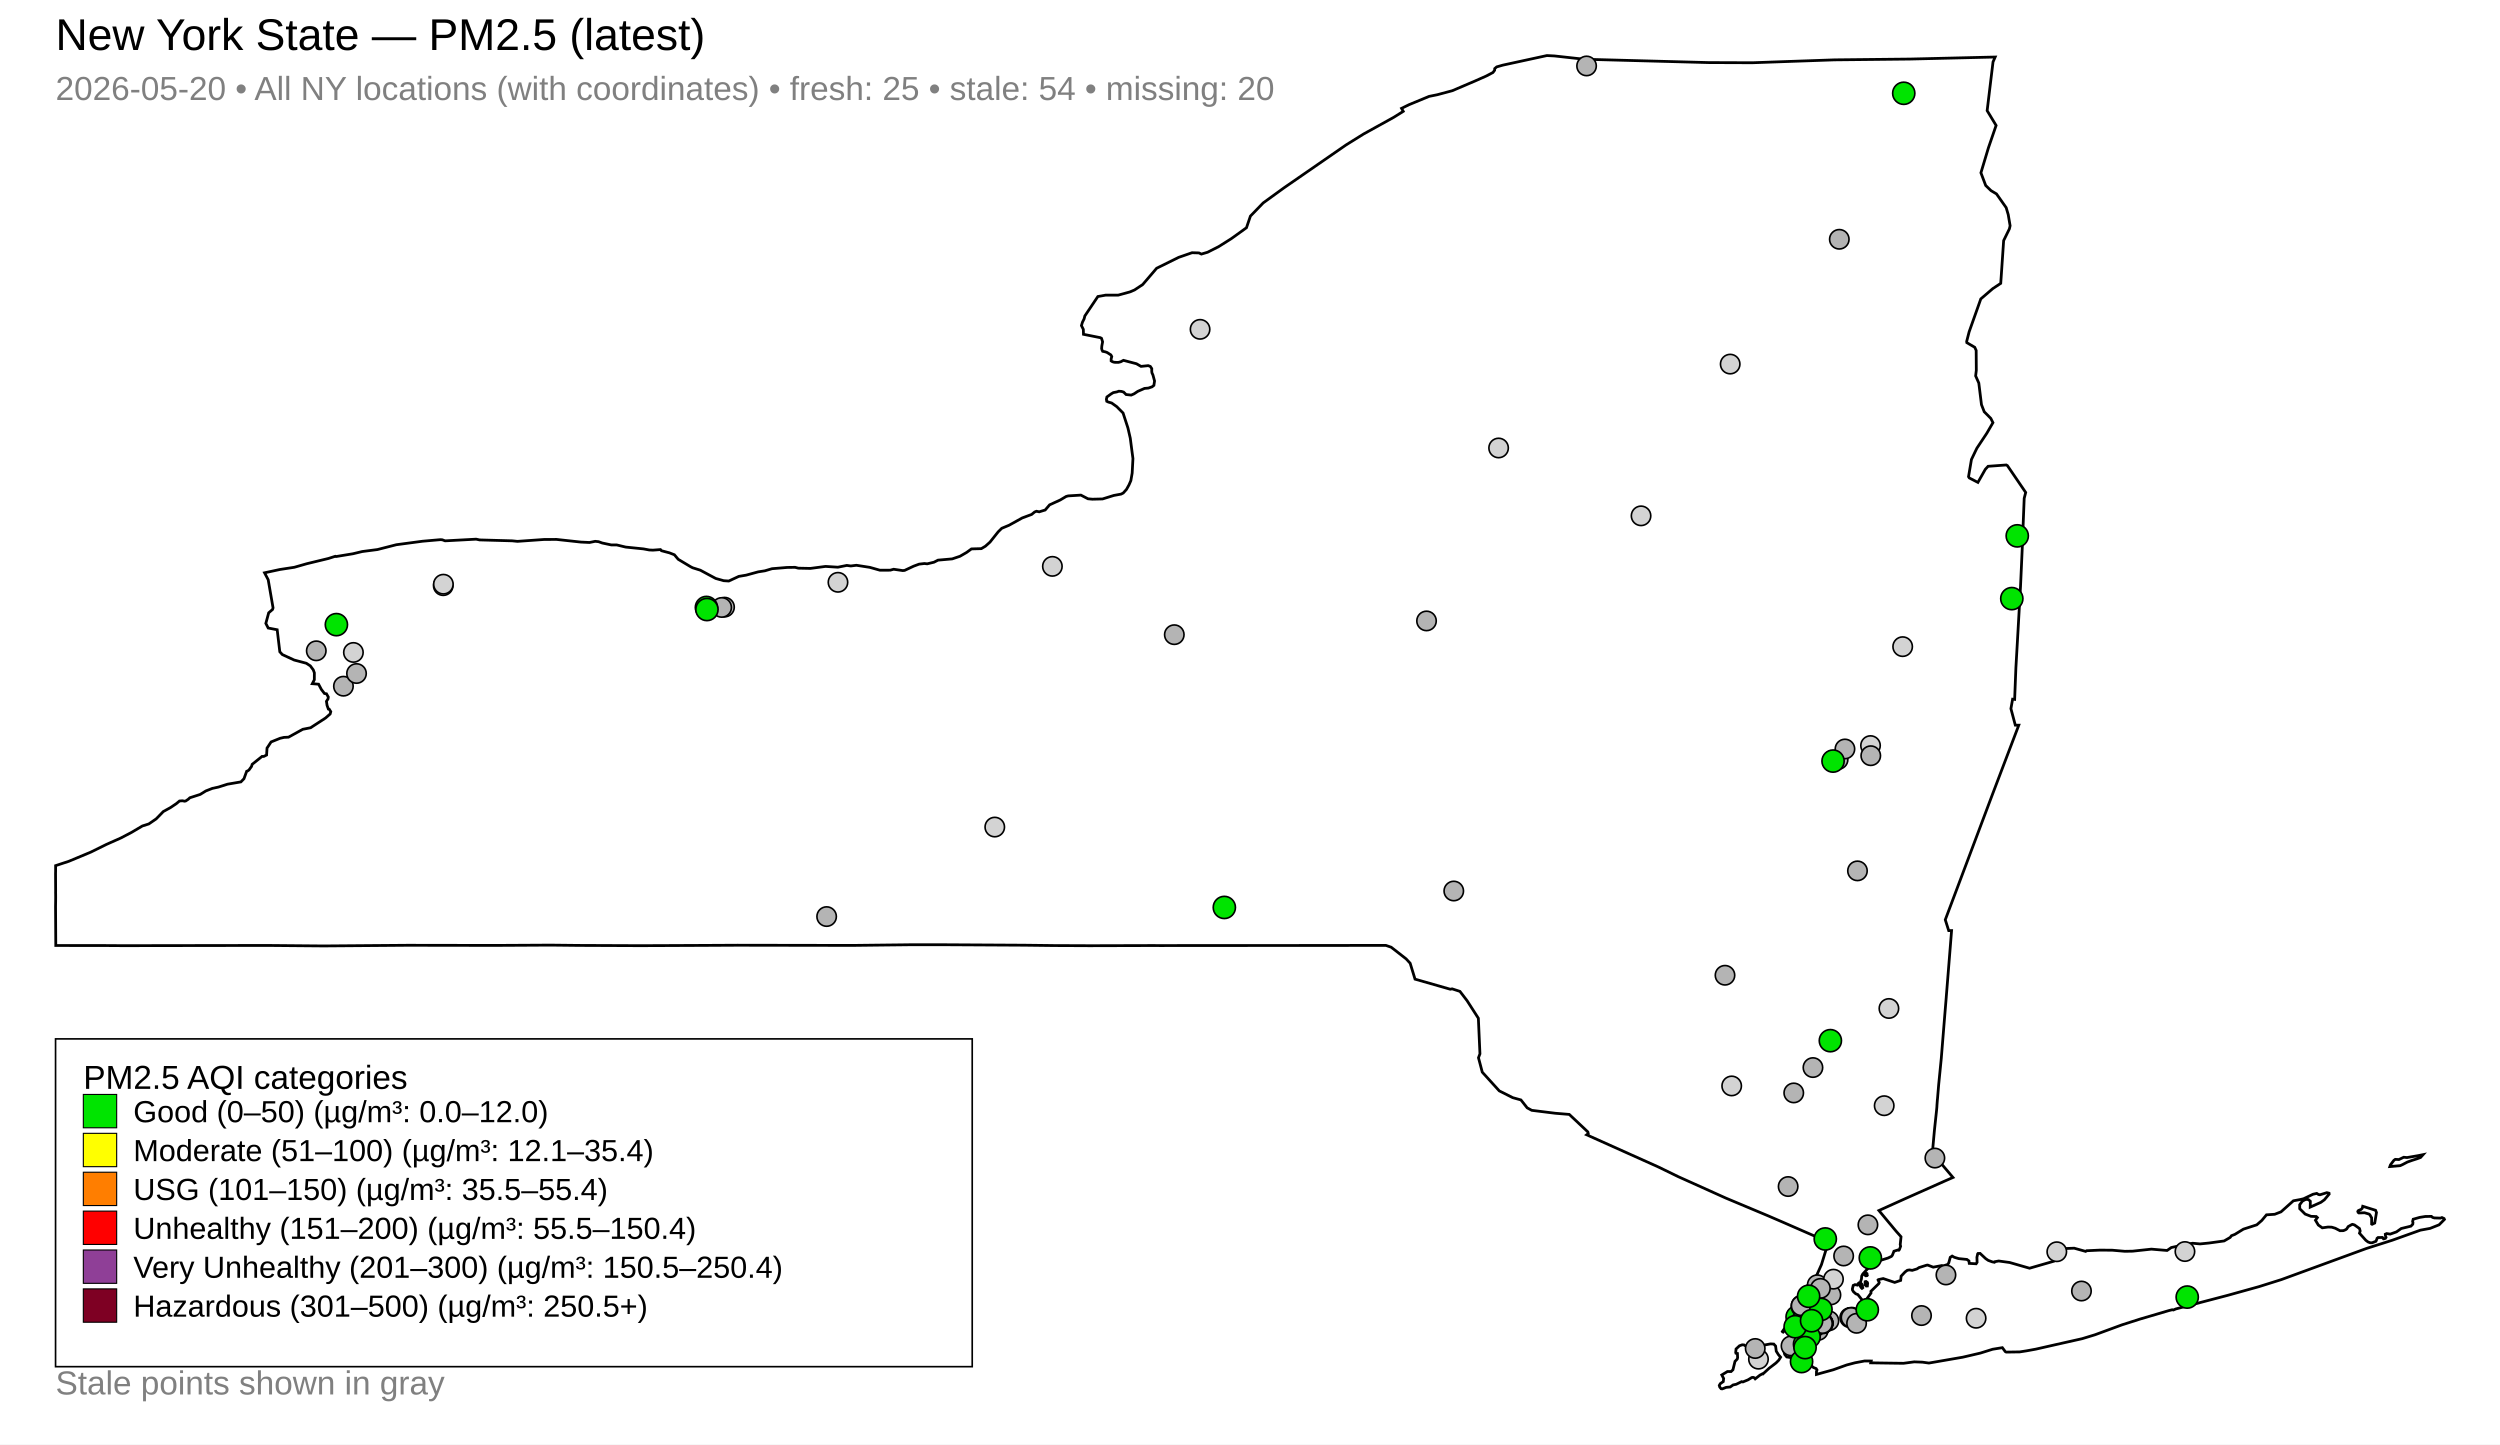
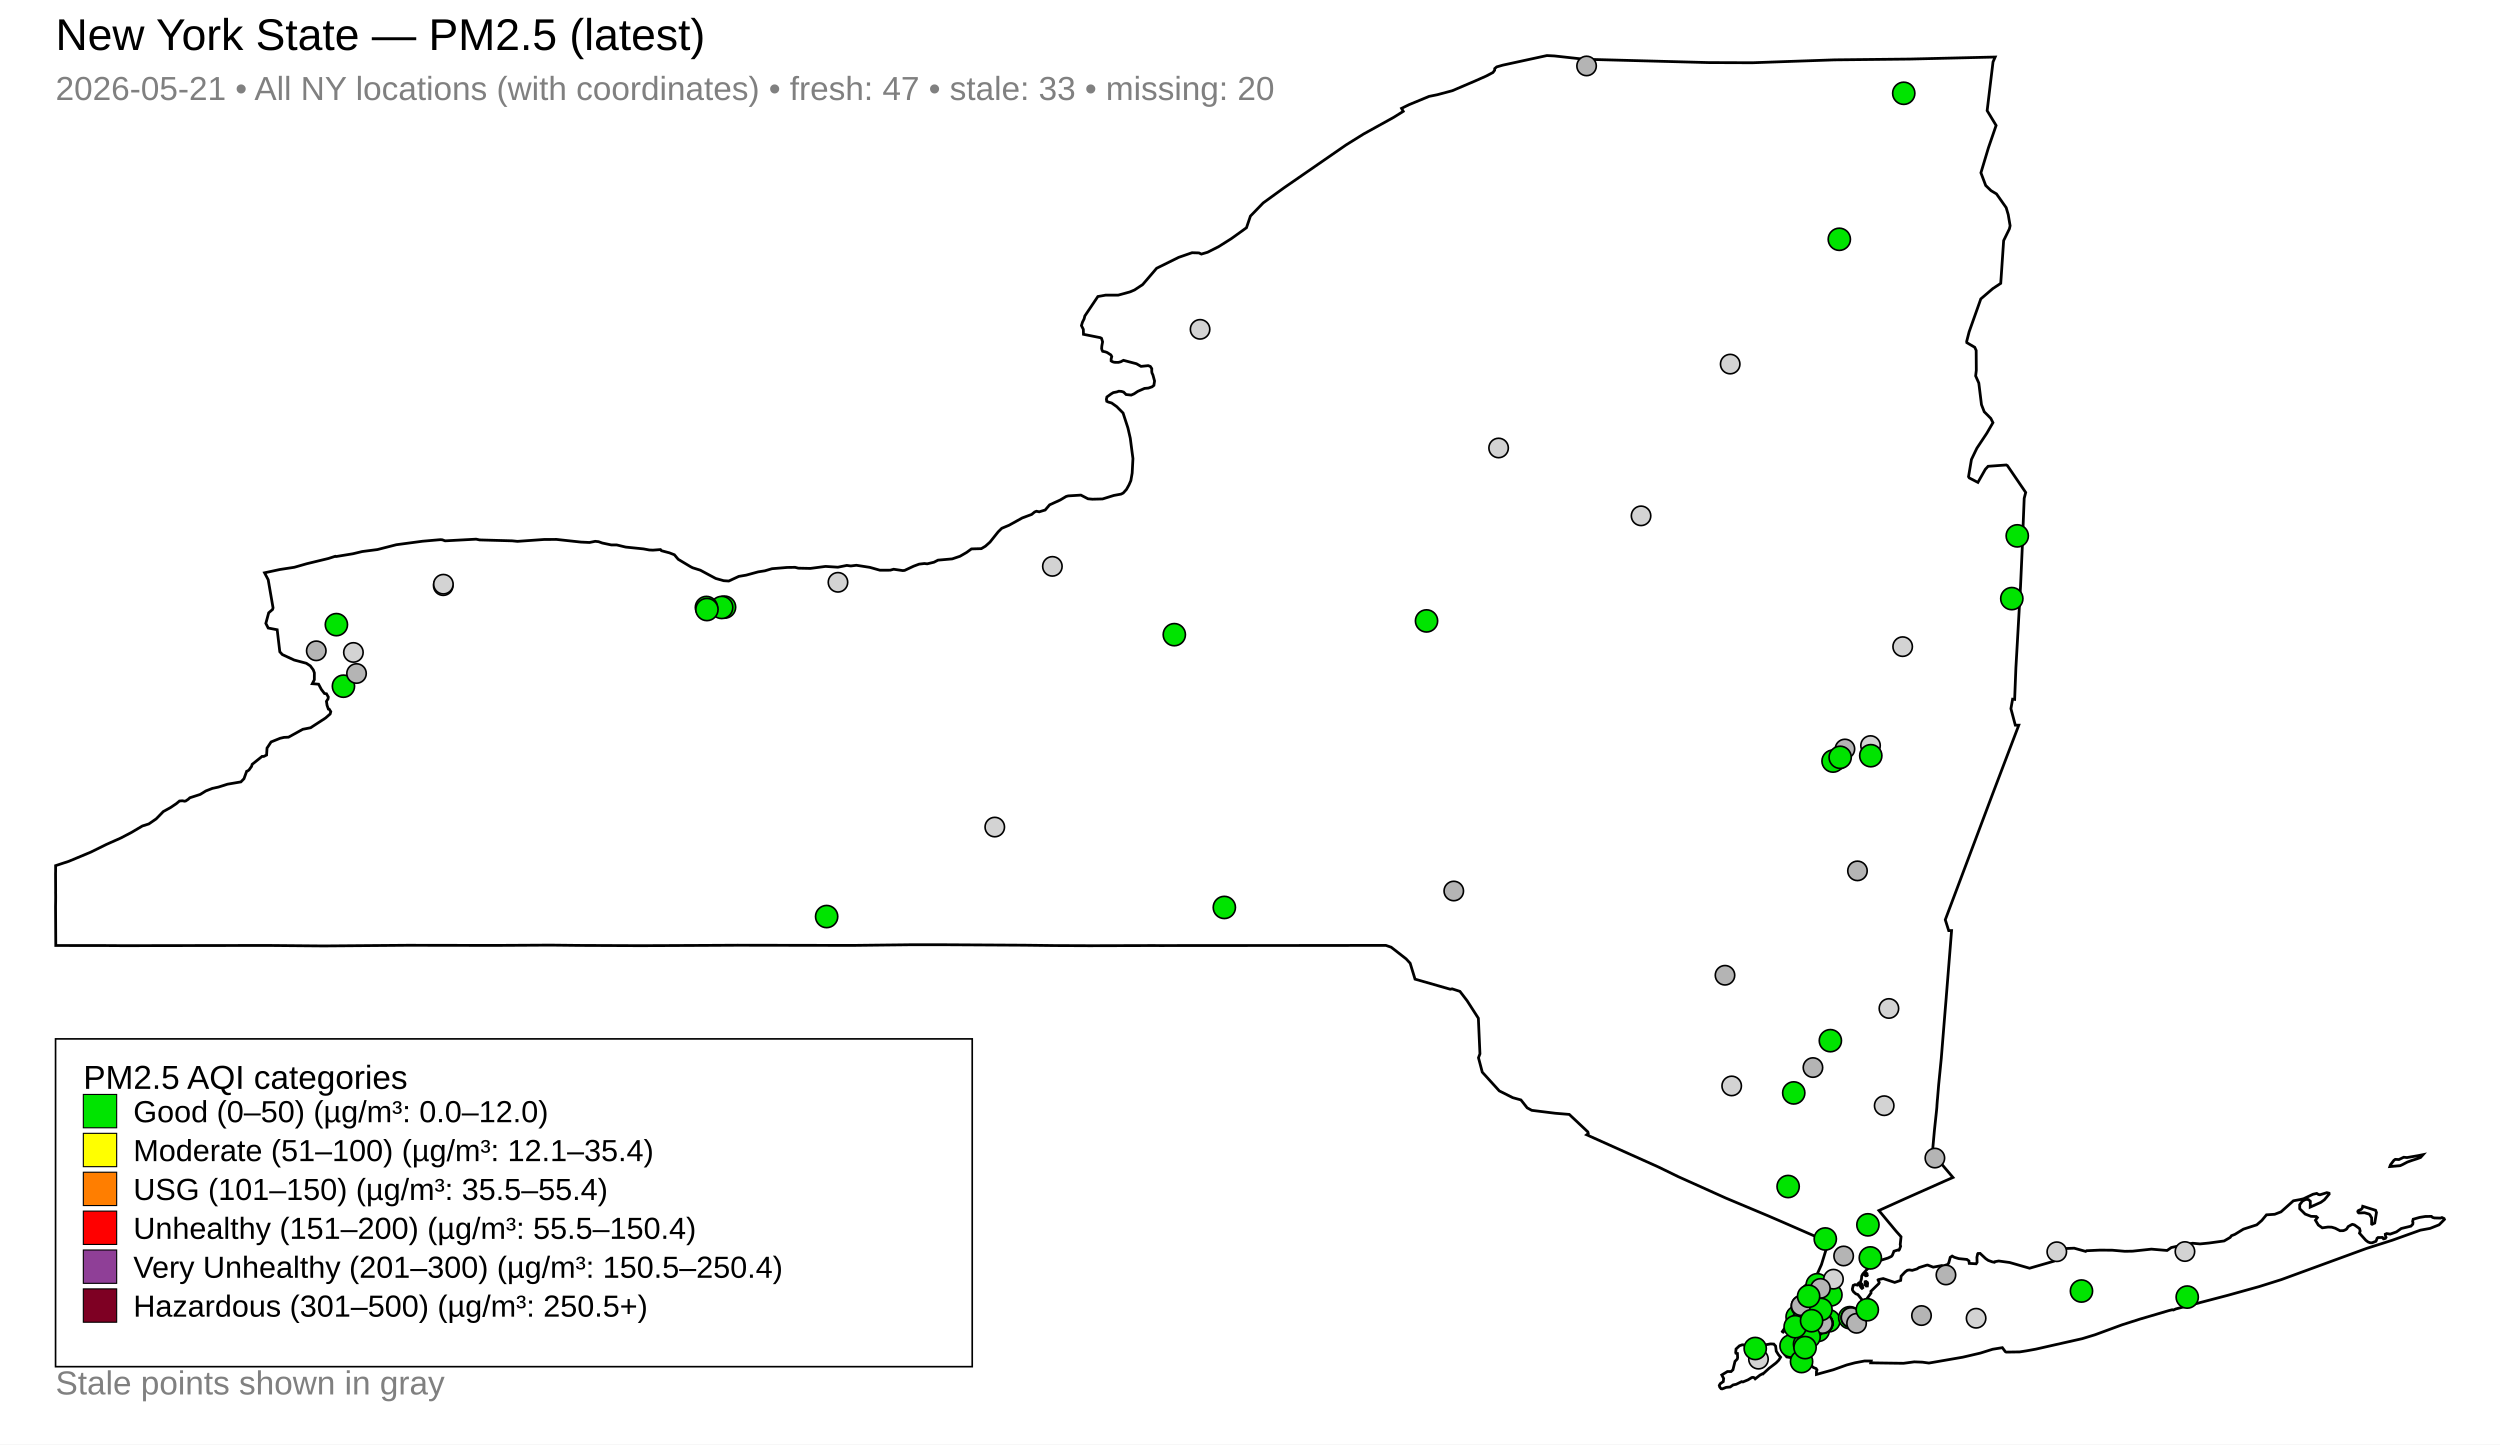
<svg xmlns="http://www.w3.org/2000/svg" width="900" height="520">
  <rect x="0" y="0" width="900" height="520" fill="white" />
  <text x="20" y="18" font-family="Arial, sans-serif" font-size="16">New York State — PM2.5 (latest)</text>
-   <text x="20" y="36" font-family="Arial, sans-serif" font-size="12" fill="gray">2026-05-20 • All NY locations (with coordinates) • fresh: 25 • stale: 54 • missing: 20</text>
+   <text x="20" y="36" font-family="Arial, sans-serif" font-size="12" fill="gray">2026-05-21 • All NY locations (with coordinates) • fresh: 47 • stale: 33 • missing: 20</text>
  <path d="M671.45,461.41 L671.76,461.32 L672.22,461.64 L672.35,461.97 L672.25,462.95 L671.86,462.98 L671.49,462.62 L671.42,461.90 L671.45,461.41 Z" fill="none" stroke="black" stroke-width="1" />
  <path d="M642.36,478.33 L642.45,478.27 L642.52,478.30 L642.67,478.45 L642.08,479.44 L641.97,479.57 L641.76,479.50 L641.65,479.36 L641.70,479.29 L642.36,478.33 Z" fill="none" stroke="black" stroke-width="1" />
  <path d="M631.09,495.85 L630.63,495.92 L629.30,496.74 L627.44,497.50 L626.99,497.39 L625.05,498.34 L623.91,498.58 L622.89,499.31 L621.43,499.45 L619.97,500.00 L619.59,499.94 L619.11,499.34 L618.94,498.75 L619.31,498.11 L620.38,497.37 L620.51,496.26 L619.84,494.98 L621.89,493.74 L623.20,493.75 L623.86,493.12 L624.60,490.10 L625.39,489.28 L625.54,488.77 L625.47,487.25 L624.94,487.17 L624.85,486.89 L624.98,485.63 L626.20,484.49 L627.20,484.13 L627.86,484.18 L628.29,484.48 L630.16,484.84 L633.73,484.48 L637.39,483.80 L638.55,483.86 L639.22,484.59 L639.45,486.43 L640.24,487.69 L641.02,488.58 L640.36,489.66 L639.38,490.65 L636.92,492.53 L634.68,494.60 L634.55,494.53 L633.57,495.05 L631.87,496.39 L631.55,496.00 L631.09,495.85 Z" fill="none" stroke="black" stroke-width="1" />
  <path d="M849.98,435.40 L850.40,435.00 L850.58,434.26 L855.20,435.70 L855.53,436.51 L854.90,440.30 L853.95,440.75 L853.79,440.66 L853.79,438.43 L853.14,437.30 L852.79,437.05 L851.24,436.59 L849.21,436.67 L848.92,436.46 L848.81,436.10 L849.05,435.78 L849.98,435.40 Z" fill="none" stroke="black" stroke-width="1" />
  <path d="M870.50,416.04 L872.32,415.67 L871.40,416.69 L870.20,417.14 L868.43,417.71 L866.65,418.34 L864.93,419.25 L864.09,419.63 L860.35,419.96 L860.56,419.36 L861.16,418.55 L861.81,417.71 L862.30,417.37 L863.61,417.44 L865.33,416.61 L866.53,416.72 L869.49,416.21 L870.50,416.04 Z" fill="none" stroke="black" stroke-width="1" />
  <path d="M672.13,458.56 L672.14,458.66 L672.14,458.72 L672.14,458.86 L672.23,459.11 L672.15,459.22 L671.72,459.30 L671.25,459.00 L671.26,458.78 L671.52,458.74 L671.57,458.43 L671.76,458.34 L672.01,458.42 L672.12,458.50 L672.13,458.56 Z" fill="none" stroke="black" stroke-width="1" />
  <path d="M711.67,111.62 L708.89,119.45 L708.00,122.91 L708.06,123.36 L710.90,125.02 L711.42,126.16 L711.47,133.32 L711.23,135.33 L712.37,137.90 L713.33,145.68 L714.32,148.22 L714.32,148.23 L716.69,150.62 L717.46,152.16 L716.34,154.09 L715.25,155.97 L711.69,161.33 L711.12,162.50 L709.72,165.42 L708.67,171.61 L708.95,172.06 L712.04,173.67 L714.72,168.95 L715.71,167.87 L722.27,167.39 L722.67,167.63 L728.86,176.71 L729.25,177.28 L728.71,179.40 L728.10,194.68 L728.09,194.76 L728.08,195.48 L728.05,196.41 L727.86,200.66 L727.39,211.06 L726.27,230.83 L725.74,240.07 L725.73,240.19 L725.72,240.42 L725.27,251.78 L724.54,251.70 L723.93,255.12 L725.51,261.06 L726.76,261.07 L722.18,273.10 L717.23,286.12 L710.91,302.93 L700.30,331.12 L701.53,335.01 L702.57,335.01 L700.65,358.95 L700.65,359.00 L700.08,365.91 L699.29,375.69 L698.86,381.02 L697.92,390.50 L697.50,395.54 L697.49,395.62 L697.48,395.72 L697.46,395.84 L697.46,395.89 L697.45,395.95 L697.30,397.94 L697.29,398.09 L697.29,398.14 L697.28,398.37 L697.27,398.55 L697.17,399.64 L697.11,400.19 L697.09,400.40 L696.44,406.47 L696.33,407.58 L695.65,415.11 L703.07,423.89 L700.16,425.16 L699.60,425.41 L688.75,430.24 L686.82,431.10 L686.00,431.46 L676.41,435.79 L680.06,440.19 L680.83,441.10 L681.61,442.05 L682.65,443.29 L684.29,445.13 L684.37,445.24 L684.08,448.06 L684.22,448.65 L683.79,449.84 L683.56,450.08 L683.30,449.97 L681.82,450.44 L681.25,451.90 L680.91,452.31 L679.66,452.90 L677.07,453.70 L675.98,454.45 L673.26,455.77 L670.59,458.65 L670.35,459.12 L670.21,459.39 L670.13,460.39 L669.78,461.51 L669.86,461.98 L670.22,462.23 L670.50,462.70 L670.50,462.99 L670.49,463.23 L670.60,463.60 L670.45,463.73 L670.31,463.82 L670.15,463.69 L669.84,463.26 L669.53,462.78 L669.70,462.27 L669.40,461.80 L669.23,461.82 L668.86,462.18 L668.61,462.63 L667.80,462.47 L667.16,462.76 L666.86,464.00 L666.90,464.43 L667.26,465.03 L668.07,465.76 L668.85,466.07 L670.08,467.63 L670.58,468.27 L671.16,468.23 L671.99,467.65 L672.01,467.64 L673.56,465.50 L673.52,464.88 L676.36,462.11 L676.53,461.69 L676.10,460.78 L676.22,460.66 L677.95,460.28 L682.09,461.67 L682.62,461.49 L684.24,460.94 L684.40,459.42 L685.84,457.89 L686.64,457.30 L687.38,457.17 L688.40,457.33 L690.11,456.81 L690.84,456.33 L693.58,455.47 L693.99,455.43 L695.96,456.18 L699.09,455.59 L699.56,455.74 L701.20,455.18 L701.51,454.68 L701.56,454.61 L702.09,452.64 L702.78,452.18 L702.84,452.21 L703.35,452.51 L703.54,452.61 L703.97,452.75 L705.14,453.10 L705.48,453.14 L705.92,453.18 L707.17,453.31 L707.99,453.39 L708.08,453.40 L708.82,453.94 L708.84,454.11 L708.93,454.82 L711.41,454.96 L711.75,454.44 L711.69,452.62 L711.97,451.37 L712.09,451.24 L712.84,451.23 L714.85,453.11 L715.77,453.74 L717.21,454.27 L717.99,454.42 L718.14,454.21 L719.54,453.96 L723.48,454.50 L723.48,454.50 L730.64,456.56 L739.37,454.04 L739.67,453.38 L739.84,451.18 L740.27,450.08 L743.57,449.47 L746.71,449.35 L750.83,450.50 L751.18,450.26 L756.02,450.04 L760.46,450.08 L764.95,450.47 L767.74,450.42 L774.50,449.69 L780.15,450.17 L781.68,449.11 L786.64,448.02 L789.37,447.57 L792.02,447.81 L795.24,447.49 L800.69,446.74 L802.85,445.48 L803.34,444.85 L804.55,444.38 L807.63,442.49 L812.44,440.94 L814.24,439.37 L815.93,437.34 L818.90,437.14 L821.17,436.26 L825.62,432.29 L828.10,431.83 L829.29,431.55 L832.69,429.93 L834.03,429.63 L834.66,430.02 L835.20,430.12 L837.67,429.36 L838.45,429.55 L838.50,429.87 L836.78,431.92 L835.52,432.84 L831.68,434.56 L831.72,432.46 L831.03,431.85 L830.34,431.77 L829.75,431.92 L828.83,432.45 L827.89,433.71 L827.90,435.13 L829.85,437.07 L831.97,437.88 L833.86,437.95 L834.26,438.34 L833.56,439.28 L834.59,441.01 L836.02,442.02 L838.12,441.73 L839.41,441.78 L840.70,442.17 L842.40,443.06 L843.63,443.03 L844.42,442.70 L844.83,442.40 L845.34,441.58 L846.64,440.84 L846.91,440.77 L847.62,440.98 L849.42,442.27 L849.66,443.16 L849.41,443.95 L851.70,446.51 L852.50,447.11 L853.25,447.39 L853.98,447.40 L855.33,446.86 L855.66,446.12 L855.74,445.80 L856.07,445.52 L857.67,445.48 L858.06,445.98 L858.15,445.97 L858.36,445.93 L858.75,445.80 L858.97,445.46 L858.75,444.81 L858.71,444.31 L859.20,444.09 L860.47,444.28 L862.73,443.48 L864.44,442.27 L867.94,441.41 L868.59,440.72 L868.67,440.13 L868.54,439.69 L868.75,438.92 L871.08,438.26 L873.13,437.93 L875.32,437.90 L875.73,438.27 L876.37,438.45 L878.55,438.52 L879.10,438.32 L879.86,438.67 L880.00,438.99 L878.08,440.93 L874.83,442.22 L871.35,442.86 L861.17,446.50 L851.91,449.45 L821.30,460.65 L813.23,463.19 L801.98,466.32 L783.30,471.22 L782.44,471.59 L781.99,471.51 L780.80,471.81 L770.46,474.85 L763.93,476.94 L754.22,480.51 L749.60,481.92 L739.78,484.13 L732.91,485.69 L729.57,486.30 L727.07,486.69 L726.81,486.69 L722.25,486.76 L721.89,486.57 L720.85,485.16 L717.35,485.73 L712.94,487.11 L709.48,487.92 L706.59,488.59 L694.41,490.70 L692.08,490.38 L689.13,490.27 L685.24,490.79 L679.31,490.71 L673.48,490.62 L673.53,490.41 L673.63,489.97 L671.28,489.95 L668.40,490.49 L667.81,490.60 L664.81,491.39 L659.97,493.12 L653.92,494.79 L653.93,493.72 L654.12,493.19 L653.80,492.69 L653.48,492.56 L652.83,492.29 L652.23,491.79 L651.22,491.87 L647.74,492.11 L646.58,492.09 L645.82,491.85 L645.49,491.67 L645.39,491.28 L646.01,490.71 L646.11,490.58 L646.63,489.96 L646.44,489.42 L645.61,488.88 L643.23,488.50 L642.49,487.59 L642.19,486.33 L642.63,485.03 L642.90,484.64 L643.31,484.03 L644.81,482.70 L644.57,480.60 L644.31,480.34 L644.19,480.22 L644.10,479.73 L644.44,479.04 L644.79,478.83 L644.97,478.16 L644.68,477.60 L644.13,477.34 L645.30,472.33 L645.80,471.59 L646.70,470.22 L647.56,468.92 L648.23,467.90 L652.43,461.52 L653.54,459.79 L654.04,459.01 L654.05,459.01 L654.69,457.56 L655.54,455.67 L655.73,455.24 L658.33,446.78 L657.39,446.77 L656.39,446.35 L642.34,440.21 L642.34,440.21 L636.74,437.79 L636.27,437.59 L623.59,432.27 L621.30,431.31 L607.02,424.88 L604.15,423.59 L597.03,420.12 L571.21,408.53 L571.77,408.09 L571.62,407.48 L564.94,401.19 L564.57,401.16 L559.87,400.77 L551.43,399.72 L549.78,398.82 L547.54,395.98 L544.57,395.15 L539.74,392.72 L533.62,385.98 L532.58,382.03 L532.25,380.80 L532.78,379.37 L532.21,366.57 L528.15,360.25 L525.58,356.90 L522.77,355.99 L522.09,356.12 L509.41,352.49 L507.66,346.77 L506.19,345.18 L500.83,341.00 L498.91,340.34 L491.03,340.35 L490.57,340.35 L486.12,340.35 L485.47,340.36 L485.40,340.37 L431.39,340.39 L431.08,340.39 L417.73,340.41 L415.79,340.40 L414.97,340.40 L413.41,340.40 L391.85,340.46 L391.18,340.45 L378.97,340.40 L378.49,340.39 L368.59,340.27 L368.53,340.27 L340.49,340.11 L338.40,340.10 L329.08,340.10 L328.96,340.11 L328.40,340.11 L327.31,340.11 L326.71,340.12 L324.20,340.15 L324.19,340.15 L319.64,340.20 L319.63,340.20 L306.90,340.35 L265.50,340.28 L254.11,340.34 L238.89,340.41 L230.96,340.44 L229.96,340.44 L208.32,340.35 L208.29,340.35 L198.12,340.24 L189.21,340.29 L178.17,340.35 L146.78,340.30 L116.53,340.54 L111.73,340.50 L97.20,340.37 L96.24,340.36 L44.33,340.44 L42.93,340.43 L36.46,340.39 L34.89,340.38 L34.89,340.39 L20.08,340.38 L20.00,326.35 L20.03,324.28 L20.04,323.01 L20.03,321.88 L20.02,321.20 L20.03,320.78 L20.00,314.47 L20.02,313.59 L20.02,311.63 L24.82,310.05 L32.70,306.76 L38.29,304.00 L43.48,301.69 L47.32,299.68 L51.26,297.35 L53.57,296.62 L56.23,294.79 L58.80,292.15 L61.36,290.74 L63.51,289.29 L64.62,288.36 L65.67,288.28 L66.45,288.43 L66.85,288.35 L67.76,287.74 L68.34,287.20 L72.08,285.99 L74.12,284.73 L76.48,283.81 L78.63,283.35 L81.89,282.31 L86.73,281.48 L87.83,280.34 L88.03,279.78 L88.81,277.65 L89.17,277.53 L89.64,277.18 L90.54,275.93 L90.79,275.15 L94.34,272.31 L94.94,272.32 L95.97,271.81 L96.13,269.31 L97.59,267.10 L100.85,265.78 L102.24,265.46 L103.87,265.38 L108.98,262.55 L111.81,261.99 L117.20,258.48 L118.85,257.03 L119.08,256.20 L118.52,255.30 L118.21,255.25 L117.74,253.94 L117.52,252.48 L118.09,251.60 L118.19,250.93 L117.53,249.76 L116.81,249.66 L115.68,248.18 L114.69,246.31 L112.43,246.13 L113.16,244.71 L113.17,242.22 L112.79,241.17 L111.73,239.73 L111.48,239.56 L110.26,238.77 L105.89,237.61 L101.65,235.65 L100.73,234.64 L99.82,226.98 L99.79,226.71 L96.55,226.09 L95.70,224.42 L96.73,220.61 L98.11,219.42 L98.30,218.83 L96.55,208.71 L95.24,206.21 L100.75,205.02 L105.97,204.22 L110.44,202.94 L118.20,201.06 L120.72,200.26 L120.96,200.36 L127.08,199.35 L130.41,198.55 L135.88,197.84 L142.68,196.10 L152.14,194.84 L158.51,194.28 L159.20,194.32 L160.22,194.70 L161.05,194.66 L171.41,194.10 L172.66,194.37 L184.42,194.70 L186.27,194.89 L195.89,194.21 L200.32,194.19 L209.12,195.15 L212.16,195.29 L212.25,195.29 L214.25,194.88 L215.47,195.00 L216.80,195.48 L220.09,196.18 L222.04,196.18 L225.25,196.95 L231.64,197.60 L233.73,197.99 L235.06,198.05 L237.77,197.85 L238.13,198.26 L240.99,199.02 L242.78,199.72 L244.16,201.35 L248.63,204.03 L249.35,204.40 L252.12,205.27 L254.96,206.80 L257.67,208.25 L260.52,209.05 L262.36,209.17 L265.97,207.50 L268.62,207.05 L272.95,205.87 L275.37,205.49 L277.93,204.73 L278.54,204.68 L279.56,204.60 L283.36,204.28 L286.24,204.24 L287.40,204.54 L291.73,204.63 L297.18,203.91 L301.64,204.19 L304.86,203.55 L306.28,203.75 L308.30,203.50 L313.14,204.25 L316.78,205.28 L320.50,205.26 L321.72,204.93 L324.99,205.41 L325.67,205.34 L328.91,203.82 L330.88,203.09 L332.77,202.87 L333.80,202.98 L336.24,202.39 L337.69,201.65 L342.80,201.20 L345.59,200.26 L347.98,198.88 L349.72,197.61 L350.65,197.58 L353.28,197.51 L354.75,196.63 L356.40,195.16 L359.33,191.47 L360.63,190.19 L362.11,189.57 L363.20,189.12 L368.02,186.45 L371.39,185.20 L372.46,184.32 L373.13,184.05 L374.11,184.26 L376.27,183.60 L377.85,181.75 L381.66,180.01 L383.82,178.72 L384.57,178.52 L389.12,178.24 L391.66,179.56 L393.25,179.71 L396.92,179.62 L400.98,178.36 L403.59,177.88 L404.37,177.48 L405.53,176.19 L406.42,174.60 L407.11,173.02 L407.58,170.32 L407.86,165.08 L407.43,161.84 L406.90,157.75 L406.05,154.06 L404.30,148.68 L402.03,146.39 L400.20,145.08 L399.02,144.75 L398.43,144.46 L398.30,143.71 L398.49,142.90 L399.19,142.40 L399.96,141.84 L400.79,141.34 L402.07,141.09 L402.77,140.84 L403.73,140.91 L404.50,141.15 L405.39,142.03 L407.24,142.23 L408.27,141.78 L409.60,140.89 L412.03,139.83 L413.42,139.71 L414.75,139.25 L415.40,138.73 L415.64,137.15 L415.05,134.99 L414.70,134.22 L414.63,133.66 L414.63,132.69 L414.11,131.91 L413.35,131.63 L410.77,131.90 L409.13,130.95 L404.44,129.72 L403.48,130.23 L402.65,130.45 L401.80,130.45 L401.14,130.42 L400.49,130.22 L400.01,129.92 L400.01,129.23 L400.23,128.35 L399.91,127.76 L398.58,126.91 L397.93,126.67 L396.96,126.47 L396.72,126.00 L396.59,125.47 L396.65,124.60 L396.94,123.06 L396.55,121.81 L396.15,121.57 L390.05,120.35 L390.00,118.58 L389.32,117.22 L389.67,116.02 L390.28,114.79 L390.55,113.73 L395.23,106.75 L398.07,106.24 L402.54,106.25 L406.75,105.10 L408.43,104.39 L411.37,102.44 L416.39,96.57 L424.32,92.65 L429.13,90.98 L431.61,91.05 L432.49,91.47 L434.73,90.81 L438.71,88.79 L443.22,85.95 L444.47,85.06 L448.73,81.98 L450.15,77.80 L454.75,73.05 L462.25,67.61 L484.59,52.17 L490.91,48.23 L501.72,42.25 L505.17,40.09 L504.56,39.01 L507.22,37.70 L514.47,34.70 L517.43,34.10 L522.81,32.66 L530.97,29.18 L535.07,27.36 L537.46,26.10 L538.06,25.30 L538.10,24.70 L538.81,24.08 L541.02,23.45 L556.89,20.00 L559.60,20.14 L567.94,21.06 L570.44,21.33 L615.11,22.53 L630.83,22.59 L643.82,22.13 L660.44,21.55 L687.64,21.26 L718.26,20.53 L717.49,22.29 L716.48,30.64 L715.37,39.83 L718.60,45.16 L715.84,53.19 L713.13,62.21 L714.85,66.77 L716.21,68.09 L716.77,68.63 L718.74,69.81 L718.74,69.81 L722.22,74.75 L722.96,77.26 L723.64,81.27 L723.38,82.39 L721.31,86.62 L720.42,99.76 L720.26,102.01 L717.42,103.89 L713.09,107.61 L711.67,111.62 Z" fill="none" stroke="black" stroke-width="1" />
  <circle cx="623.41" cy="390.93" r="3.50" fill="lightgray" stroke="black" stroke-width="0.6" />
  <circle cx="113.86" cy="234.29" r="3.50" fill="rgb(180,180,180)" stroke="black" stroke-width="0.6" />
-   <circle cx="643.73" cy="427.15" r="3.50" fill="rgb(180,180,180)" stroke="black" stroke-width="0.6" />
-   <circle cx="652.45" cy="465.63" r="3.50" fill="rgb(180,180,180)" stroke="black" stroke-width="0.6" />
-   <circle cx="645.75" cy="393.45" r="3.50" fill="rgb(180,180,180)" stroke="black" stroke-width="0.6" />
+   <circle cx="643.73" cy="427.15" r="4.00" fill="#00E400" stroke="black" stroke-width="0.6" />
+   <circle cx="652.45" cy="465.63" r="4.00" fill="#00E400" stroke="black" stroke-width="0.6" />
+   <circle cx="645.75" cy="393.45" r="4.00" fill="#00E400" stroke="black" stroke-width="0.6" />
  <circle cx="633.05" cy="489.30" r="3.50" fill="lightgray" stroke="black" stroke-width="0.6" />
  <circle cx="539.50" cy="161.27" r="3.50" fill="lightgray" stroke="black" stroke-width="0.6" />
  <circle cx="711.40" cy="474.57" r="3.50" fill="lightgray" stroke="black" stroke-width="0.6" />
  <circle cx="159.56" cy="210.84" r="3.50" fill="lightgray" stroke="black" stroke-width="0.6" />
  <circle cx="590.78" cy="185.70" r="3.50" fill="lightgray" stroke="black" stroke-width="0.6" />
  <circle cx="622.87" cy="131.07" r="3.50" fill="lightgray" stroke="black" stroke-width="0.6" />
  <circle cx="358.12" cy="297.74" r="3.50" fill="lightgray" stroke="black" stroke-width="0.6" />
-   <circle cx="513.55" cy="223.53" r="3.50" fill="rgb(180,180,180)" stroke="black" stroke-width="0.6" />
+   <circle cx="513.55" cy="223.53" r="4.00" fill="#00E400" stroke="black" stroke-width="0.6" />
  <circle cx="432.03" cy="118.56" r="3.50" fill="lightgray" stroke="black" stroke-width="0.6" />
-   <circle cx="260.84" cy="218.57" r="3.50" fill="rgb(180,180,180)" stroke="black" stroke-width="0.6" />
-   <circle cx="654.21" cy="462.50" r="3.50" fill="rgb(180,180,180)" stroke="black" stroke-width="0.6" />
-   <circle cx="657.44" cy="466.02" r="3.50" fill="rgb(180,180,180)" stroke="black" stroke-width="0.6" />
-   <circle cx="658.41" cy="475.49" r="3.50" fill="rgb(180,180,180)" stroke="black" stroke-width="0.6" />
+   <circle cx="260.84" cy="218.57" r="4.00" fill="#00E400" stroke="black" stroke-width="0.6" />
+   <circle cx="654.21" cy="462.50" r="4.00" fill="#00E400" stroke="black" stroke-width="0.6" />
+   <circle cx="657.44" cy="466.02" r="4.00" fill="#00E400" stroke="black" stroke-width="0.6" />
+   <circle cx="658.41" cy="475.49" r="4.00" fill="#00E400" stroke="black" stroke-width="0.6" />
  <circle cx="673.39" cy="268.40" r="3.50" fill="lightgray" stroke="black" stroke-width="0.6" />
  <circle cx="301.67" cy="209.63" r="3.50" fill="lightgray" stroke="black" stroke-width="0.6" />
-   <circle cx="665.90" cy="474.36" r="3.50" fill="rgb(180,180,180)" stroke="black" stroke-width="0.6" />
-   <circle cx="662.15" cy="86.14" r="3.50" fill="rgb(180,180,180)" stroke="black" stroke-width="0.6" />
-   <circle cx="672.45" cy="440.94" r="3.50" fill="rgb(180,180,180)" stroke="black" stroke-width="0.6" />
+   <circle cx="665.90" cy="474.36" r="4.00" fill="#00E400" stroke="black" stroke-width="0.6" />
+   <circle cx="662.15" cy="86.14" r="4.00" fill="#00E400" stroke="black" stroke-width="0.6" />
+   <circle cx="672.45" cy="440.94" r="4.00" fill="#00E400" stroke="black" stroke-width="0.6" />
  <circle cx="684.96" cy="232.79" r="3.50" fill="lightgray" stroke="black" stroke-width="0.6" />
  <circle cx="678.31" cy="398.05" r="3.50" fill="lightgray" stroke="black" stroke-width="0.6" />
  <circle cx="648.49" cy="475.16" r="3.50" fill="rgb(180,180,180)" stroke="black" stroke-width="0.6" />
-   <circle cx="422.75" cy="228.48" r="3.50" fill="rgb(180,180,180)" stroke="black" stroke-width="0.6" />
-   <circle cx="297.59" cy="329.96" r="3.50" fill="rgb(180,180,180)" stroke="black" stroke-width="0.6" />
-   <circle cx="749.33" cy="464.77" r="3.50" fill="rgb(180,180,180)" stroke="black" stroke-width="0.6" />
-   <circle cx="644.77" cy="484.52" r="3.50" fill="rgb(180,180,180)" stroke="black" stroke-width="0.6" />
+   <circle cx="422.75" cy="228.48" r="4.00" fill="#00E400" stroke="black" stroke-width="0.6" />
+   <circle cx="297.59" cy="329.96" r="4.00" fill="#00E400" stroke="black" stroke-width="0.6" />
+   <circle cx="749.33" cy="464.77" r="4.00" fill="#00E400" stroke="black" stroke-width="0.6" />
+   <circle cx="644.77" cy="484.52" r="4.00" fill="#00E400" stroke="black" stroke-width="0.6" />
  <circle cx="127.23" cy="234.88" r="3.50" fill="lightgray" stroke="black" stroke-width="0.6" />
-   <circle cx="673.48" cy="272.05" r="3.50" fill="rgb(180,180,180)" stroke="black" stroke-width="0.6" />
-   <circle cx="123.64" cy="247.03" r="3.50" fill="rgb(180,180,180)" stroke="black" stroke-width="0.6" />
+   <circle cx="673.48" cy="272.05" r="4.00" fill="#00E400" stroke="black" stroke-width="0.6" />
+   <circle cx="123.64" cy="247.03" r="4.00" fill="#00E400" stroke="black" stroke-width="0.6" />
  <circle cx="159.62" cy="210.31" r="3.50" fill="lightgray" stroke="black" stroke-width="0.6" />
  <circle cx="691.74" cy="473.60" r="3.50" fill="rgb(180,180,180)" stroke="black" stroke-width="0.6" />
  <circle cx="647.35" cy="476.84" r="3.50" fill="rgb(180,180,180)" stroke="black" stroke-width="0.6" />
-   <circle cx="654.57" cy="478.94" r="3.50" fill="rgb(180,180,180)" stroke="black" stroke-width="0.6" />
-   <circle cx="659.13" cy="466.16" r="3.50" fill="rgb(180,180,180)" stroke="black" stroke-width="0.6" />
+   <circle cx="654.57" cy="478.94" r="4.00" fill="#00E400" stroke="black" stroke-width="0.6" />
+   <circle cx="659.13" cy="466.16" r="4.00" fill="#00E400" stroke="black" stroke-width="0.6" />
  <circle cx="660.05" cy="460.50" r="3.50" fill="lightgray" stroke="black" stroke-width="0.6" />
  <circle cx="680.01" cy="363.05" r="3.50" fill="lightgray" stroke="black" stroke-width="0.6" />
  <circle cx="786.58" cy="450.55" r="3.50" fill="lightgray" stroke="black" stroke-width="0.6" />
  <circle cx="571.17" cy="23.74" r="3.50" fill="rgb(180,180,180)" stroke="black" stroke-width="0.6" />
  <circle cx="740.45" cy="450.63" r="3.50" fill="lightgray" stroke="black" stroke-width="0.6" />
  <circle cx="128.35" cy="242.46" r="3.50" fill="rgb(180,180,180)" stroke="black" stroke-width="0.6" />
  <circle cx="378.86" cy="203.89" r="3.50" fill="lightgray" stroke="black" stroke-width="0.6" />
  <circle cx="666.63" cy="474.18" r="3.50" fill="rgb(180,180,180)" stroke="black" stroke-width="0.6" />
-   <circle cx="259.81" cy="218.68" r="3.50" fill="rgb(180,180,180)" stroke="black" stroke-width="0.6" />
+   <circle cx="259.81" cy="218.68" r="4.00" fill="#00E400" stroke="black" stroke-width="0.6" />
  <circle cx="655.35" cy="463.83" r="3.50" fill="rgb(180,180,180)" stroke="black" stroke-width="0.6" />
-   <circle cx="631.88" cy="485.46" r="3.50" fill="rgb(180,180,180)" stroke="black" stroke-width="0.6" />
+   <circle cx="631.88" cy="485.46" r="4.00" fill="#00E400" stroke="black" stroke-width="0.6" />
  <circle cx="673.32" cy="452.85" r="4.00" fill="#00E400" stroke="black" stroke-width="0.6" />
  <circle cx="651.55" cy="480.96" r="3.50" fill="rgb(180,180,180)" stroke="black" stroke-width="0.6" />
  <circle cx="523.36" cy="320.76" r="3.50" fill="rgb(180,180,180)" stroke="black" stroke-width="0.6" />
  <circle cx="672.22" cy="471.51" r="3.50" fill="rgb(180,180,180)" stroke="black" stroke-width="0.6" />
  <circle cx="666.37" cy="474.31" r="3.50" fill="rgb(180,180,180)" stroke="black" stroke-width="0.6" />
  <circle cx="672.22" cy="471.51" r="3.50" fill="rgb(180,180,180)" stroke="black" stroke-width="0.6" />
  <circle cx="685.35" cy="33.58" r="4.00" fill="#00E400" stroke="black" stroke-width="0.6" />
  <circle cx="254.31" cy="218.69" r="4.00" fill="#00E400" stroke="black" stroke-width="0.6" />
  <circle cx="666.34" cy="474.37" r="3.50" fill="rgb(180,180,180)" stroke="black" stroke-width="0.6" />
  <circle cx="666.37" cy="474.31" r="3.50" fill="rgb(180,180,180)" stroke="black" stroke-width="0.6" />
  <circle cx="646.96" cy="474.10" r="4.00" fill="#00E400" stroke="black" stroke-width="0.6" />
  <circle cx="652.66" cy="384.32" r="3.50" fill="rgb(180,180,180)" stroke="black" stroke-width="0.6" />
  <circle cx="657.10" cy="446.03" r="4.00" fill="#00E400" stroke="black" stroke-width="0.6" />
  <circle cx="652.89" cy="477.50" r="4.00" fill="#00E400" stroke="black" stroke-width="0.6" />
  <circle cx="121.10" cy="224.87" r="4.00" fill="#00E400" stroke="black" stroke-width="0.6" />
  <circle cx="648.56" cy="490.16" r="4.00" fill="#00E400" stroke="black" stroke-width="0.6" />
  <circle cx="656.29" cy="476.41" r="3.50" fill="rgb(180,180,180)" stroke="black" stroke-width="0.6" />
  <circle cx="656.29" cy="476.43" r="3.50" fill="rgb(180,180,180)" stroke="black" stroke-width="0.6" />
  <circle cx="656.31" cy="476.41" r="3.50" fill="rgb(180,180,180)" stroke="black" stroke-width="0.6" />
  <circle cx="656.37" cy="476.36" r="3.50" fill="rgb(180,180,180)" stroke="black" stroke-width="0.6" />
  <circle cx="656.16" cy="476.60" r="3.50" fill="rgb(180,180,180)" stroke="black" stroke-width="0.6" />
  <circle cx="656.27" cy="476.40" r="3.50" fill="rgb(180,180,180)" stroke="black" stroke-width="0.6" />
  <circle cx="656.09" cy="476.47" r="3.50" fill="rgb(180,180,180)" stroke="black" stroke-width="0.6" />
  <circle cx="668.37" cy="476.39" r="3.50" fill="rgb(180,180,180)" stroke="black" stroke-width="0.6" />
  <circle cx="440.76" cy="326.68" r="4.00" fill="#00E400" stroke="black" stroke-width="0.6" />
  <circle cx="648.83" cy="470.23" r="4.00" fill="#00E400" stroke="black" stroke-width="0.6" />
  <circle cx="672.22" cy="471.51" r="4.00" fill="#00E400" stroke="black" stroke-width="0.6" />
  <circle cx="724.25" cy="215.50" r="4.00" fill="#00E400" stroke="black" stroke-width="0.6" />
  <circle cx="668.69" cy="313.51" r="3.50" fill="rgb(180,180,180)" stroke="black" stroke-width="0.6" />
  <circle cx="648.60" cy="476.10" r="4.00" fill="#00E400" stroke="black" stroke-width="0.6" />
  <circle cx="661.73" cy="273.43" r="3.50" fill="rgb(180,180,180)" stroke="black" stroke-width="0.6" />
  <circle cx="649.63" cy="483.92" r="4.00" fill="#00E400" stroke="black" stroke-width="0.6" />
  <circle cx="658.93" cy="374.64" r="4.00" fill="#00E400" stroke="black" stroke-width="0.6" />
  <circle cx="696.56" cy="416.90" r="3.50" fill="rgb(180,180,180)" stroke="black" stroke-width="0.6" />
  <circle cx="787.40" cy="466.95" r="3.50" fill="rgb(180,180,180)" stroke="black" stroke-width="0.6" />
  <circle cx="664.18" cy="269.63" r="3.50" fill="rgb(180,180,180)" stroke="black" stroke-width="0.6" />
  <circle cx="621.00" cy="351.09" r="3.50" fill="rgb(180,180,180)" stroke="black" stroke-width="0.6" />
  <circle cx="254.50" cy="219.43" r="4.00" fill="#00E400" stroke="black" stroke-width="0.6" />
  <circle cx="651.28" cy="481.27" r="4.00" fill="#00E400" stroke="black" stroke-width="0.6" />
  <circle cx="787.40" cy="466.95" r="4.00" fill="#00E400" stroke="black" stroke-width="0.6" />
  <circle cx="663.71" cy="452.15" r="3.50" fill="rgb(180,180,180)" stroke="black" stroke-width="0.6" />
  <circle cx="646.26" cy="477.62" r="4.00" fill="#00E400" stroke="black" stroke-width="0.6" />
  <circle cx="649.82" cy="485.14" r="4.00" fill="#00E400" stroke="black" stroke-width="0.6" />
  <circle cx="648.41" cy="470.06" r="3.50" fill="rgb(180,180,180)" stroke="black" stroke-width="0.6" />
  <circle cx="655.55" cy="471.39" r="4.00" fill="#00E400" stroke="black" stroke-width="0.6" />
  <circle cx="659.90" cy="273.99" r="4.00" fill="#00E400" stroke="black" stroke-width="0.6" />
  <circle cx="726.21" cy="192.91" r="4.00" fill="#00E400" stroke="black" stroke-width="0.6" />
  <circle cx="652.17" cy="475.46" r="4.00" fill="#00E400" stroke="black" stroke-width="0.6" />
  <circle cx="700.54" cy="458.98" r="3.50" fill="rgb(180,180,180)" stroke="black" stroke-width="0.6" />
  <circle cx="651.10" cy="466.65" r="4.00" fill="#00E400" stroke="black" stroke-width="0.6" />
+   <circle cx="662.46" cy="272.63" r="4.00" fill="#00E400" stroke="black" stroke-width="0.6" />
  <rect x="20" y="374" width="330" height="118" fill="white" stroke="black" stroke-width="0.6" />
  <text x="30" y="392" font-family="Arial, sans-serif" font-size="12">PM2.5 AQI categories</text>
  <rect x="30" y="394" width="12" height="12" fill="#00E400" stroke="black" stroke-width="0.4" />
  <text x="48" y="404" font-family="Arial, sans-serif" font-size="11">Good (0–50)  (µg/m³: 0.0–12.0)</text>
  <rect x="30" y="408" width="12" height="12" fill="#FFFF00" stroke="black" stroke-width="0.4" />
  <text x="48" y="418" font-family="Arial, sans-serif" font-size="11">Moderate (51–100)  (µg/m³: 12.1–35.4)</text>
  <rect x="30" y="422" width="12" height="12" fill="#FF7E00" stroke="black" stroke-width="0.4" />
  <text x="48" y="432" font-family="Arial, sans-serif" font-size="11">USG (101–150)  (µg/m³: 35.5–55.4)</text>
  <rect x="30" y="436" width="12" height="12" fill="#FF0000" stroke="black" stroke-width="0.4" />
  <text x="48" y="446" font-family="Arial, sans-serif" font-size="11">Unhealthy (151–200)  (µg/m³: 55.5–150.4)</text>
  <rect x="30" y="450" width="12" height="12" fill="#8F3F97" stroke="black" stroke-width="0.4" />
  <text x="48" y="460" font-family="Arial, sans-serif" font-size="11">Very Unhealthy (201–300)  (µg/m³: 150.5–250.4)</text>
  <rect x="30" y="464" width="12" height="12" fill="#7E0023" stroke="black" stroke-width="0.4" />
  <text x="48" y="474" font-family="Arial, sans-serif" font-size="11">Hazardous (301–500)  (µg/m³: 250.5+)</text>
  <text x="20" y="502" font-family="Arial, sans-serif" font-size="12" fill="gray">Stale points shown in gray</text>
</svg>
